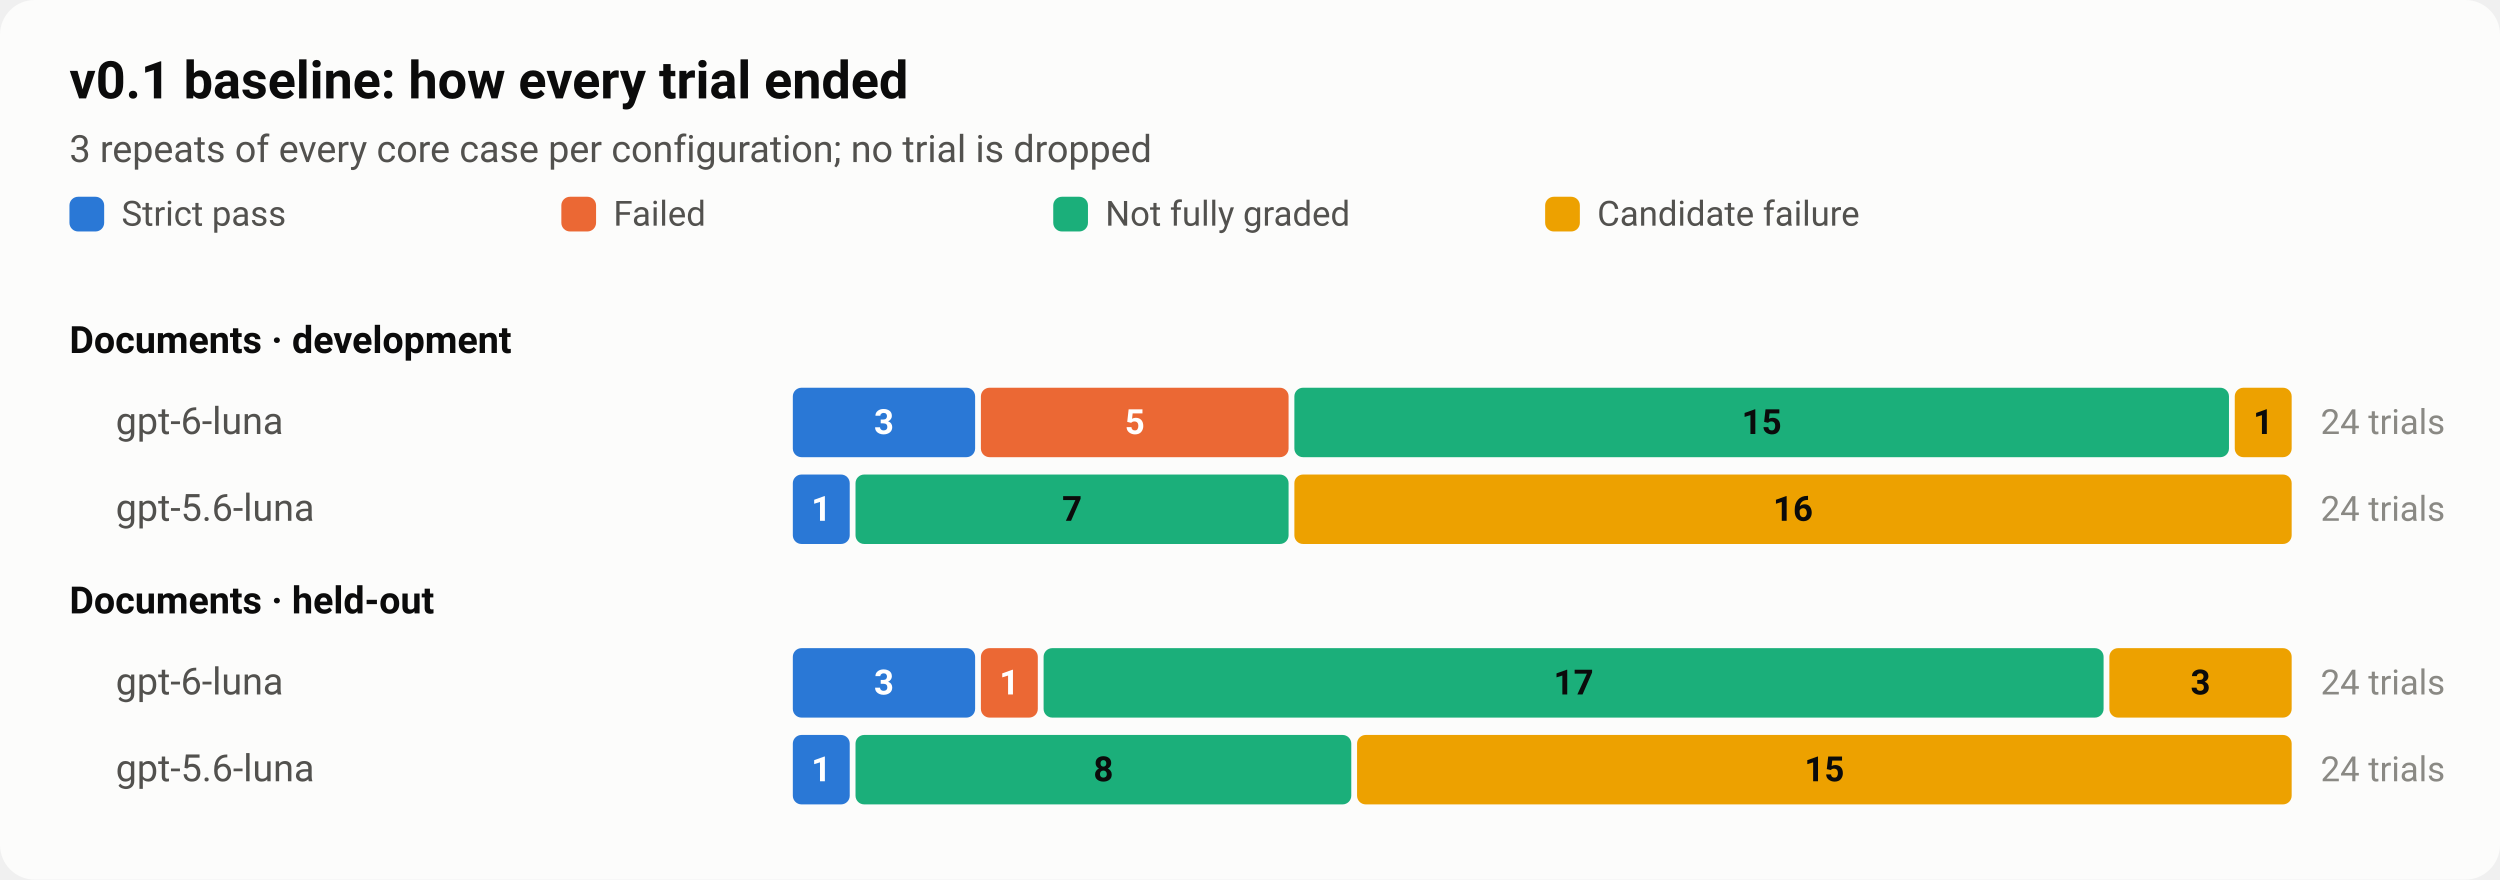
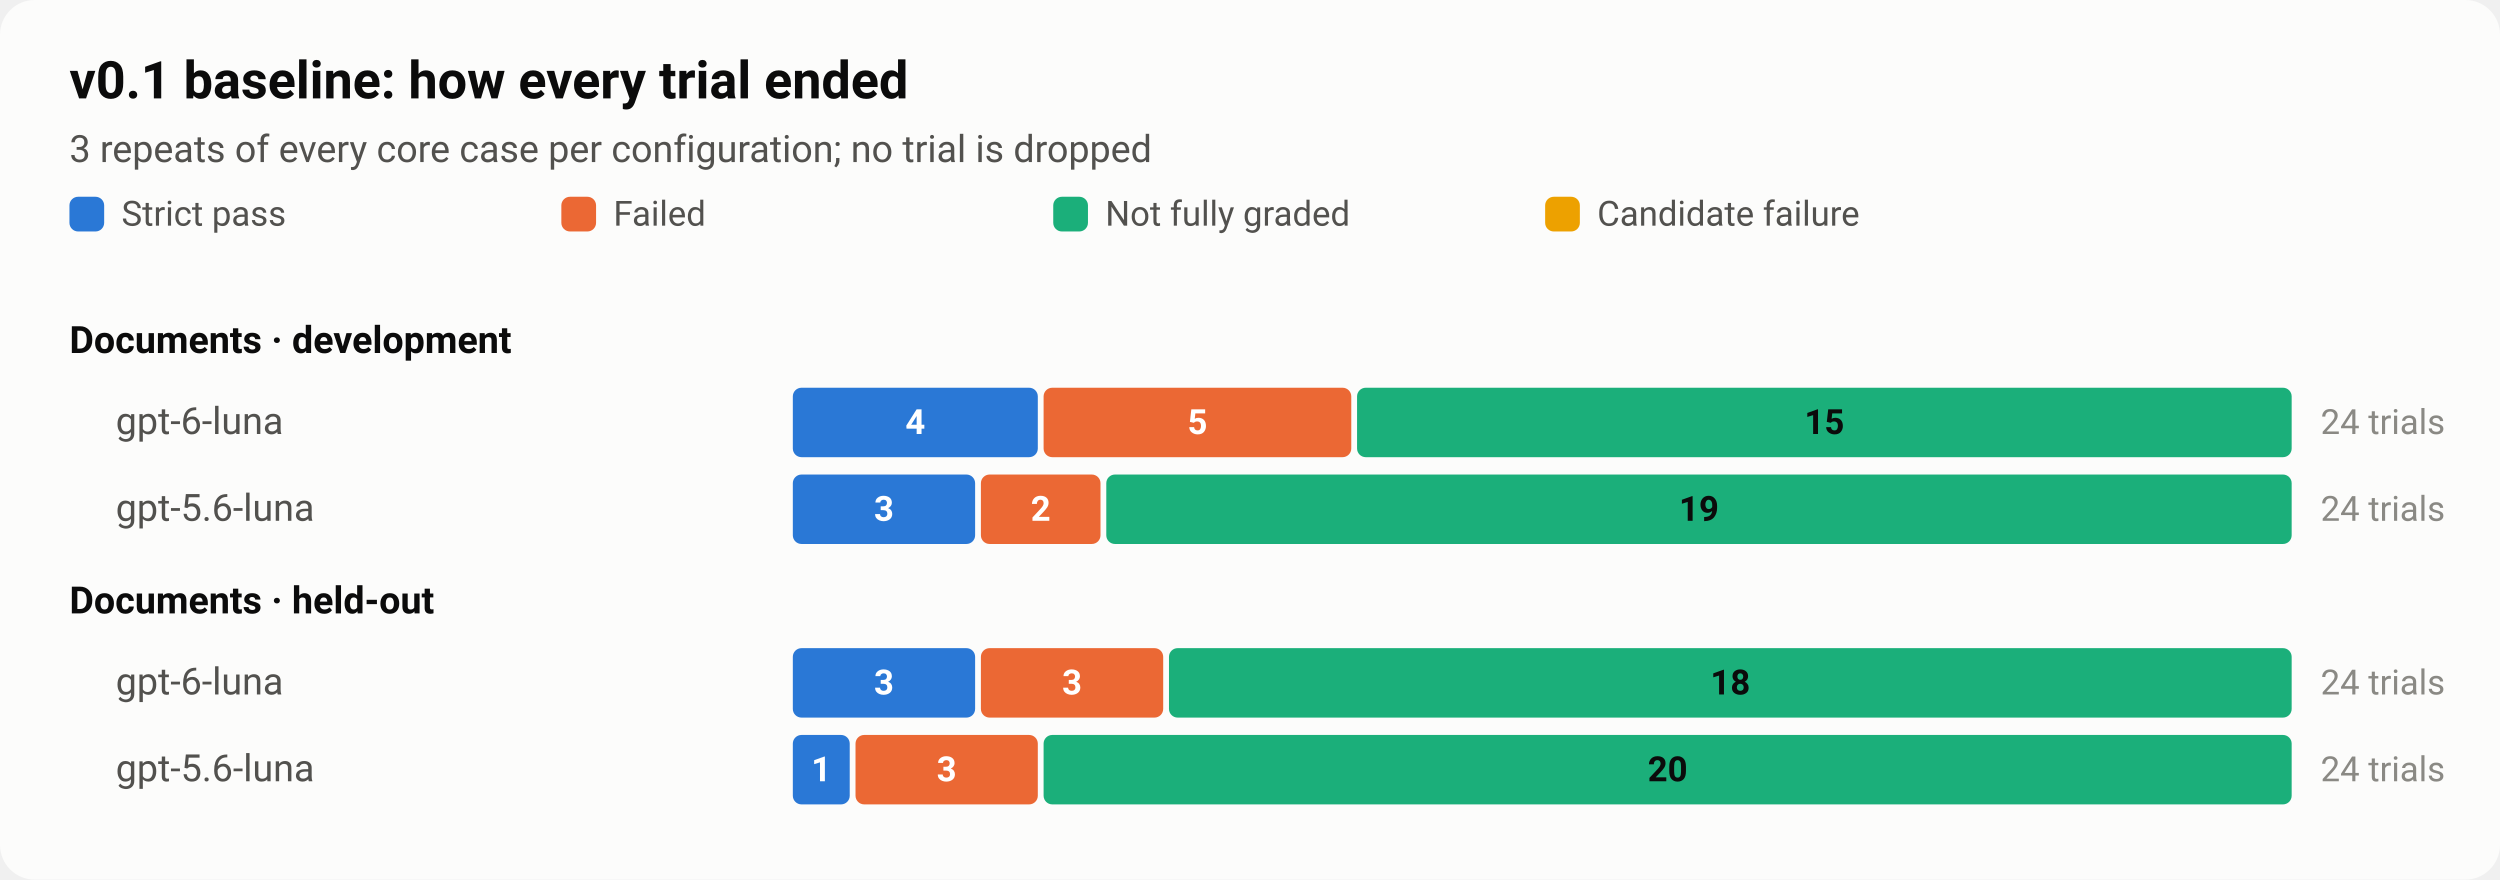
<svg xmlns="http://www.w3.org/2000/svg" width="864" height="304" viewBox="0 0 864 304" role="img" aria-labelledby="t d" font-family="system-ui, -apple-system, 'Segoe UI', Roboto, Helvetica, Arial, sans-serif">
  <rect width="864" height="304" rx="12" fill="#fcfcfb" />
  <text x="24" y="34" font-size="18" fill="#0b0b0b" font-weight="600">v0.1 baseline: how every trial ended</text>
  <text x="24" y="56" font-size="13" fill="#52514e">3 repeats of every core case per configuration; no trial is dropped</text>
  <rect x="24" y="68" width="12" height="12" rx="3" fill="#2a78d6" />
  <text x="42" y="78" font-size="12" fill="#52514e">Strict pass</text>
  <rect x="194" y="68" width="12" height="12" rx="3" fill="#eb6834" />
  <text x="212" y="78" font-size="12" fill="#52514e">Failed</text>
  <rect x="364" y="68" width="12" height="12" rx="3" fill="#1baf7a" />
  <text x="382" y="78" font-size="12" fill="#52514e">Not fully graded</text>
  <rect x="534" y="68" width="12" height="12" rx="3" fill="#eda100" />
  <text x="552" y="78" font-size="12" fill="#52514e">Candidate failure</text>
  <text x="24" y="122" font-size="13" fill="#0b0b0b" font-weight="600">Documents · development</text>
  <text x="40" y="150" font-size="13" fill="#52514e">gpt-6-luna</text>
-   <rect x="274" y="134" width="63" height="24" rx="3" fill="#2a78d6" />
-   <text x="305.5" y="150" font-size="12" fill="#ffffff" text-anchor="middle" font-weight="600">3</text>
-   <rect x="339" y="134" width="106.333" height="24" rx="3" fill="#eb6834" />
-   <text x="392.167" y="150" font-size="12" fill="#ffffff" text-anchor="middle" font-weight="600">5</text>
-   <rect x="447.333" y="134" width="323" height="24" rx="3" fill="#1baf7a" />
-   <text x="608.833" y="150" font-size="12" fill="#0b0b0b" text-anchor="middle" font-weight="600">15</text>
-   <rect x="772.333" y="134" width="19.667" height="24" rx="3" fill="#eda100" />
-   <text x="782.167" y="150" font-size="12" fill="#0b0b0b" text-anchor="middle" font-weight="600">1</text>
+   <rect x="274" y="134" width="84.667" height="24" rx="3" fill="#2a78d6" />
+   <text x="316.333" y="150" font-size="12" fill="#ffffff" text-anchor="middle" font-weight="600">4</text>
+   <rect x="360.667" y="134" width="106.333" height="24" rx="3" fill="#eb6834" />
+   <text x="413.833" y="150" font-size="12" fill="#ffffff" text-anchor="middle" font-weight="600">5</text>
+   <rect x="469" y="134" width="323" height="24" rx="3" fill="#1baf7a" />
+   <text x="630.5" y="150" font-size="12" fill="#0b0b0b" text-anchor="middle" font-weight="600">15</text>
  <text x="802" y="150" font-size="12" fill="#8a8984">24 trials</text>
  <text x="40" y="180" font-size="13" fill="#52514e">gpt-5.6-luna</text>
-   <rect x="274" y="164" width="19.667" height="24" rx="3" fill="#2a78d6" />
-   <text x="283.833" y="180" font-size="12" fill="#ffffff" text-anchor="middle" font-weight="600">1</text>
-   <rect x="295.667" y="164" width="149.667" height="24" rx="3" fill="#1baf7a" />
-   <text x="370.5" y="180" font-size="12" fill="#0b0b0b" text-anchor="middle" font-weight="600">7</text>
-   <rect x="447.333" y="164" width="344.667" height="24" rx="3" fill="#eda100" />
-   <text x="619.667" y="180" font-size="12" fill="#0b0b0b" text-anchor="middle" font-weight="600">16</text>
+   <rect x="274" y="164" width="63" height="24" rx="3" fill="#2a78d6" />
+   <text x="305.5" y="180" font-size="12" fill="#ffffff" text-anchor="middle" font-weight="600">3</text>
+   <rect x="339" y="164" width="41.333" height="24" rx="3" fill="#eb6834" />
+   <text x="359.667" y="180" font-size="12" fill="#ffffff" text-anchor="middle" font-weight="600">2</text>
+   <rect x="382.333" y="164" width="409.667" height="24" rx="3" fill="#1baf7a" />
+   <text x="587.167" y="180" font-size="12" fill="#0b0b0b" text-anchor="middle" font-weight="600">19</text>
  <text x="802" y="180" font-size="12" fill="#8a8984">24 trials</text>
  <text x="24" y="212" font-size="13" fill="#0b0b0b" font-weight="600">Documents · held-out</text>
  <text x="40" y="240" font-size="13" fill="#52514e">gpt-6-luna</text>
  <rect x="274" y="224" width="63" height="24" rx="3" fill="#2a78d6" />
  <text x="305.5" y="240" font-size="12" fill="#ffffff" text-anchor="middle" font-weight="600">3</text>
-   <rect x="339" y="224" width="19.667" height="24" rx="3" fill="#eb6834" />
-   <text x="348.833" y="240" font-size="12" fill="#ffffff" text-anchor="middle" font-weight="600">1</text>
-   <rect x="360.667" y="224" width="366.333" height="24" rx="3" fill="#1baf7a" />
-   <text x="543.833" y="240" font-size="12" fill="#0b0b0b" text-anchor="middle" font-weight="600">17</text>
-   <rect x="729" y="224" width="63" height="24" rx="3" fill="#eda100" />
-   <text x="760.5" y="240" font-size="12" fill="#0b0b0b" text-anchor="middle" font-weight="600">3</text>
+   <rect x="339" y="224" width="63" height="24" rx="3" fill="#eb6834" />
+   <text x="370.5" y="240" font-size="12" fill="#ffffff" text-anchor="middle" font-weight="600">3</text>
+   <rect x="404" y="224" width="388" height="24" rx="3" fill="#1baf7a" />
+   <text x="598" y="240" font-size="12" fill="#0b0b0b" text-anchor="middle" font-weight="600">18</text>
  <text x="802" y="240" font-size="12" fill="#8a8984">24 trials</text>
  <text x="40" y="270" font-size="13" fill="#52514e">gpt-5.6-luna</text>
  <rect x="274" y="254" width="19.667" height="24" rx="3" fill="#2a78d6" />
  <text x="283.833" y="270" font-size="12" fill="#ffffff" text-anchor="middle" font-weight="600">1</text>
-   <rect x="295.667" y="254" width="171.333" height="24" rx="3" fill="#1baf7a" />
-   <text x="381.333" y="270" font-size="12" fill="#0b0b0b" text-anchor="middle" font-weight="600">8</text>
-   <rect x="469" y="254" width="323" height="24" rx="3" fill="#eda100" />
-   <text x="630.5" y="270" font-size="12" fill="#0b0b0b" text-anchor="middle" font-weight="600">15</text>
+   <rect x="295.667" y="254" width="63" height="24" rx="3" fill="#eb6834" />
+   <text x="327.167" y="270" font-size="12" fill="#ffffff" text-anchor="middle" font-weight="600">3</text>
+   <rect x="360.667" y="254" width="431.333" height="24" rx="3" fill="#1baf7a" />
+   <text x="576.333" y="270" font-size="12" fill="#0b0b0b" text-anchor="middle" font-weight="600">20</text>
  <text x="802" y="270" font-size="12" fill="#8a8984">24 trials</text>
</svg>
